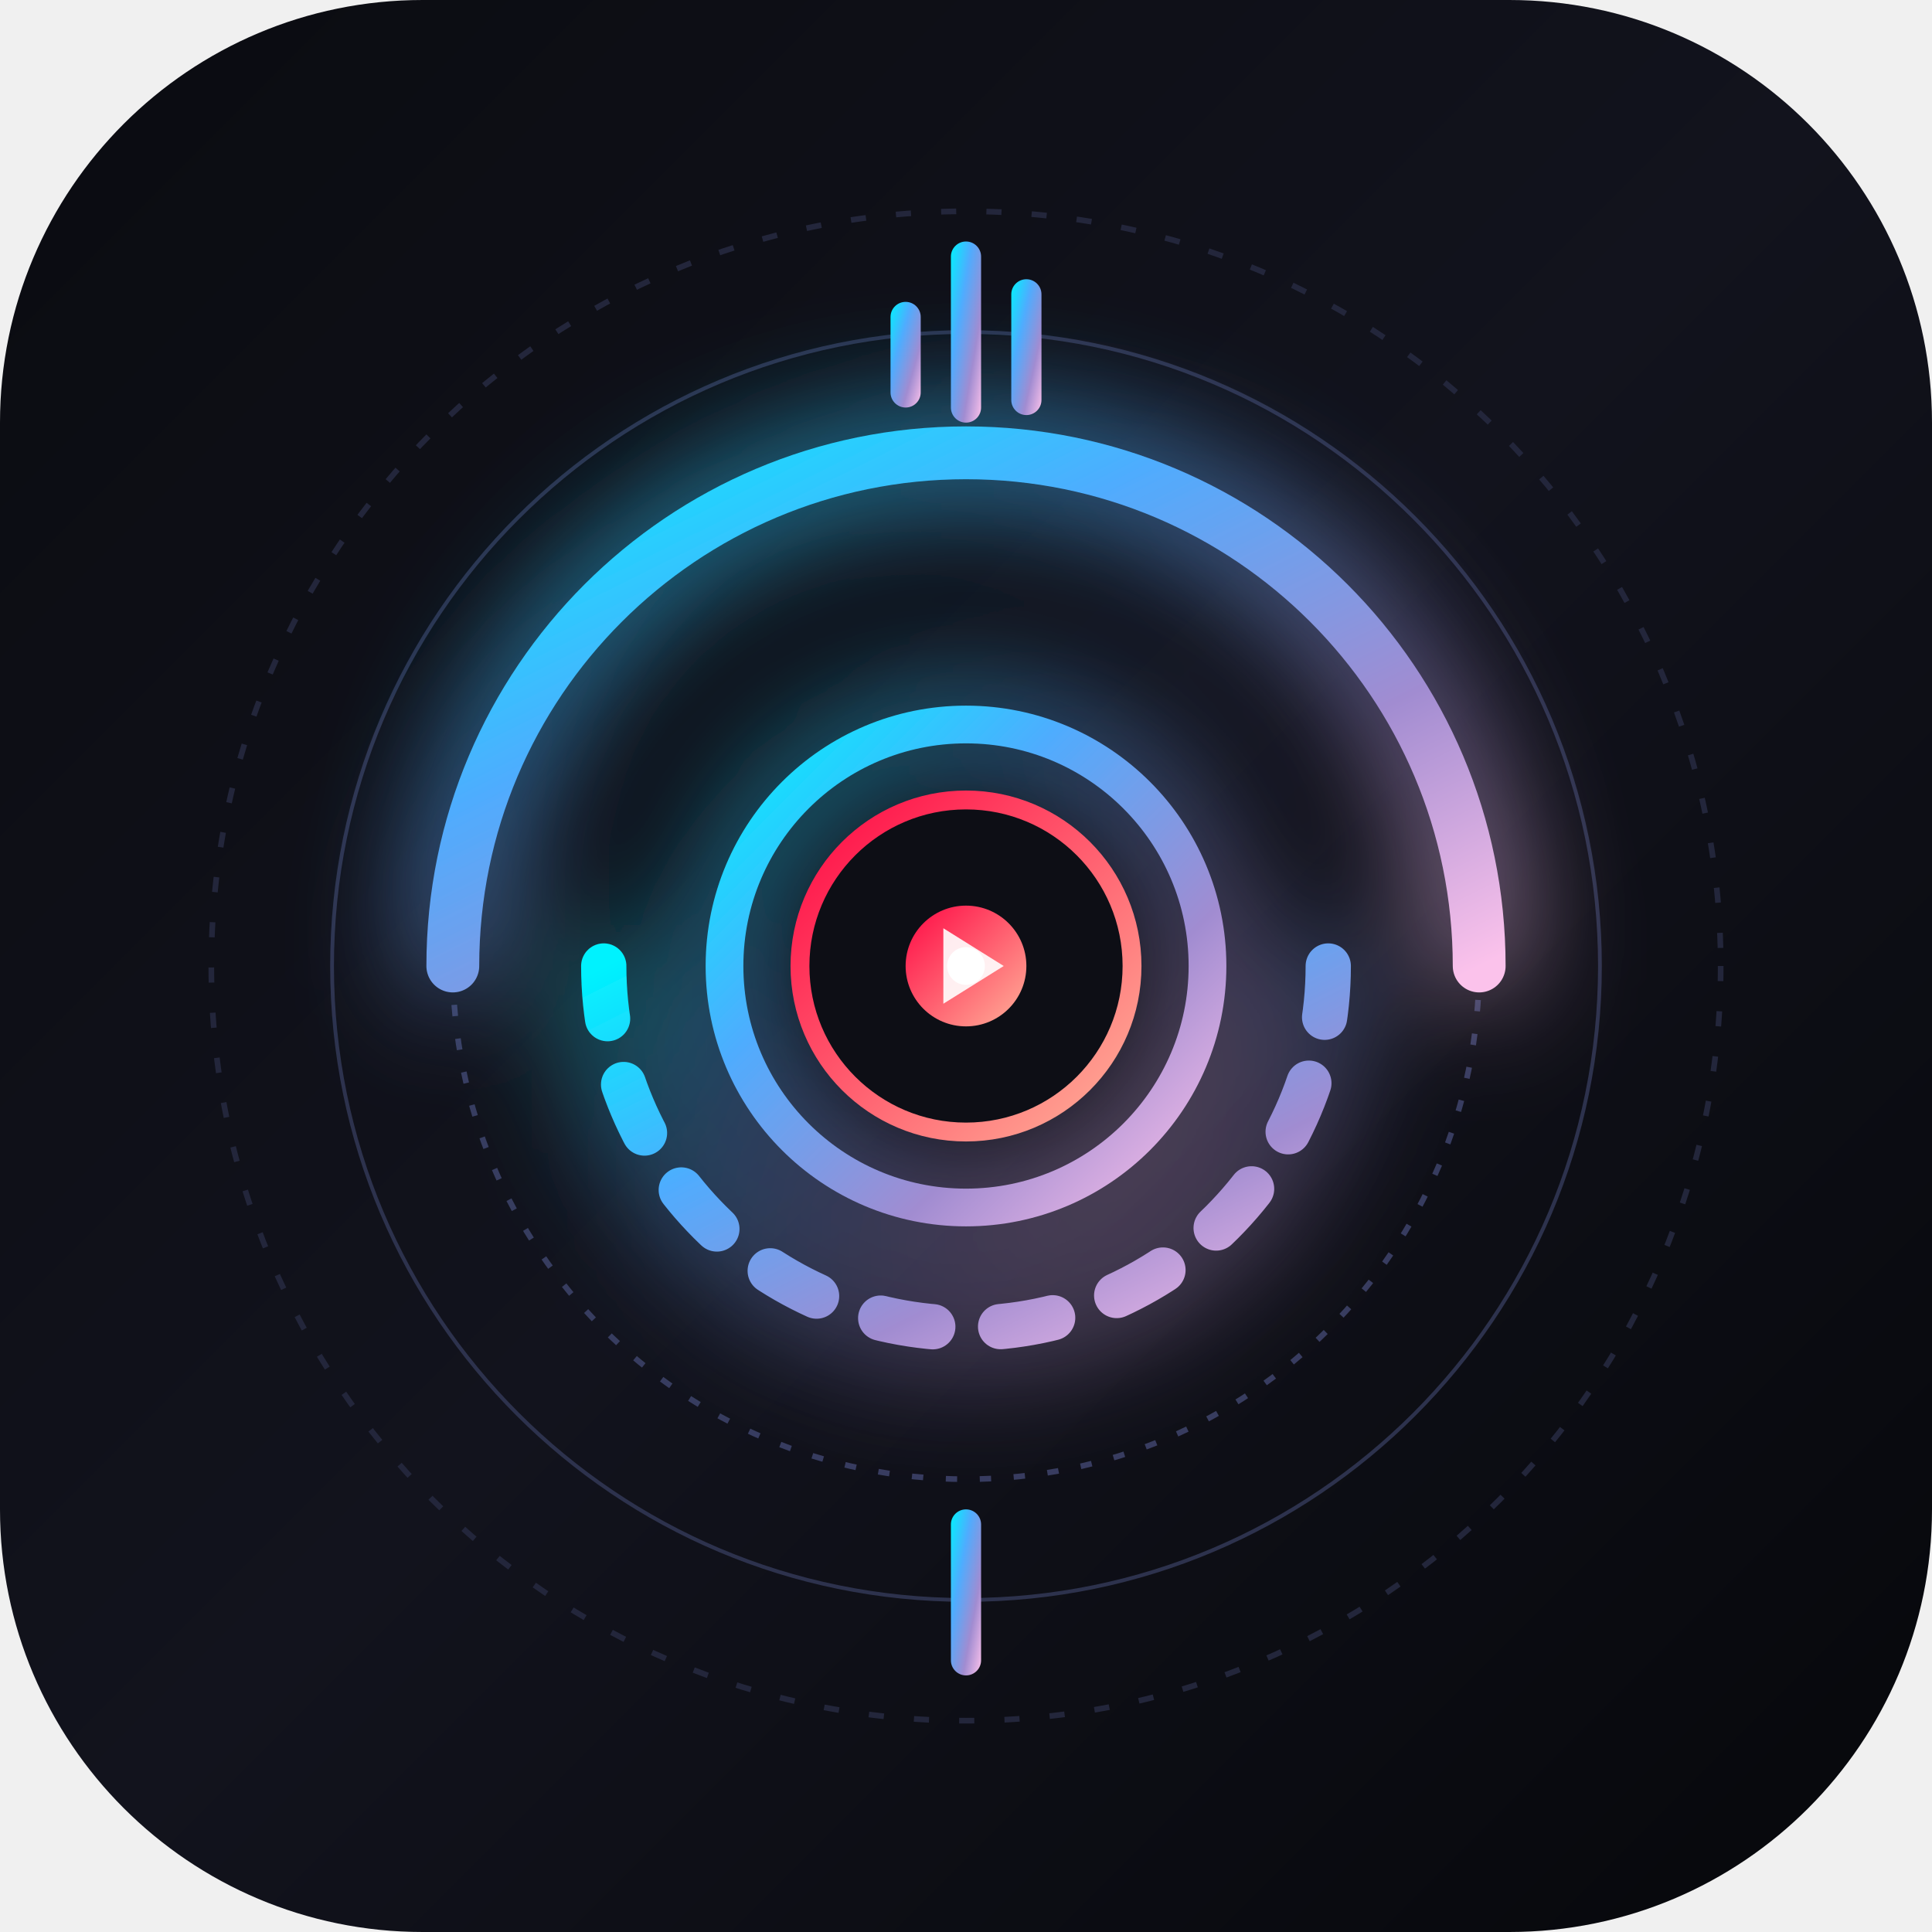
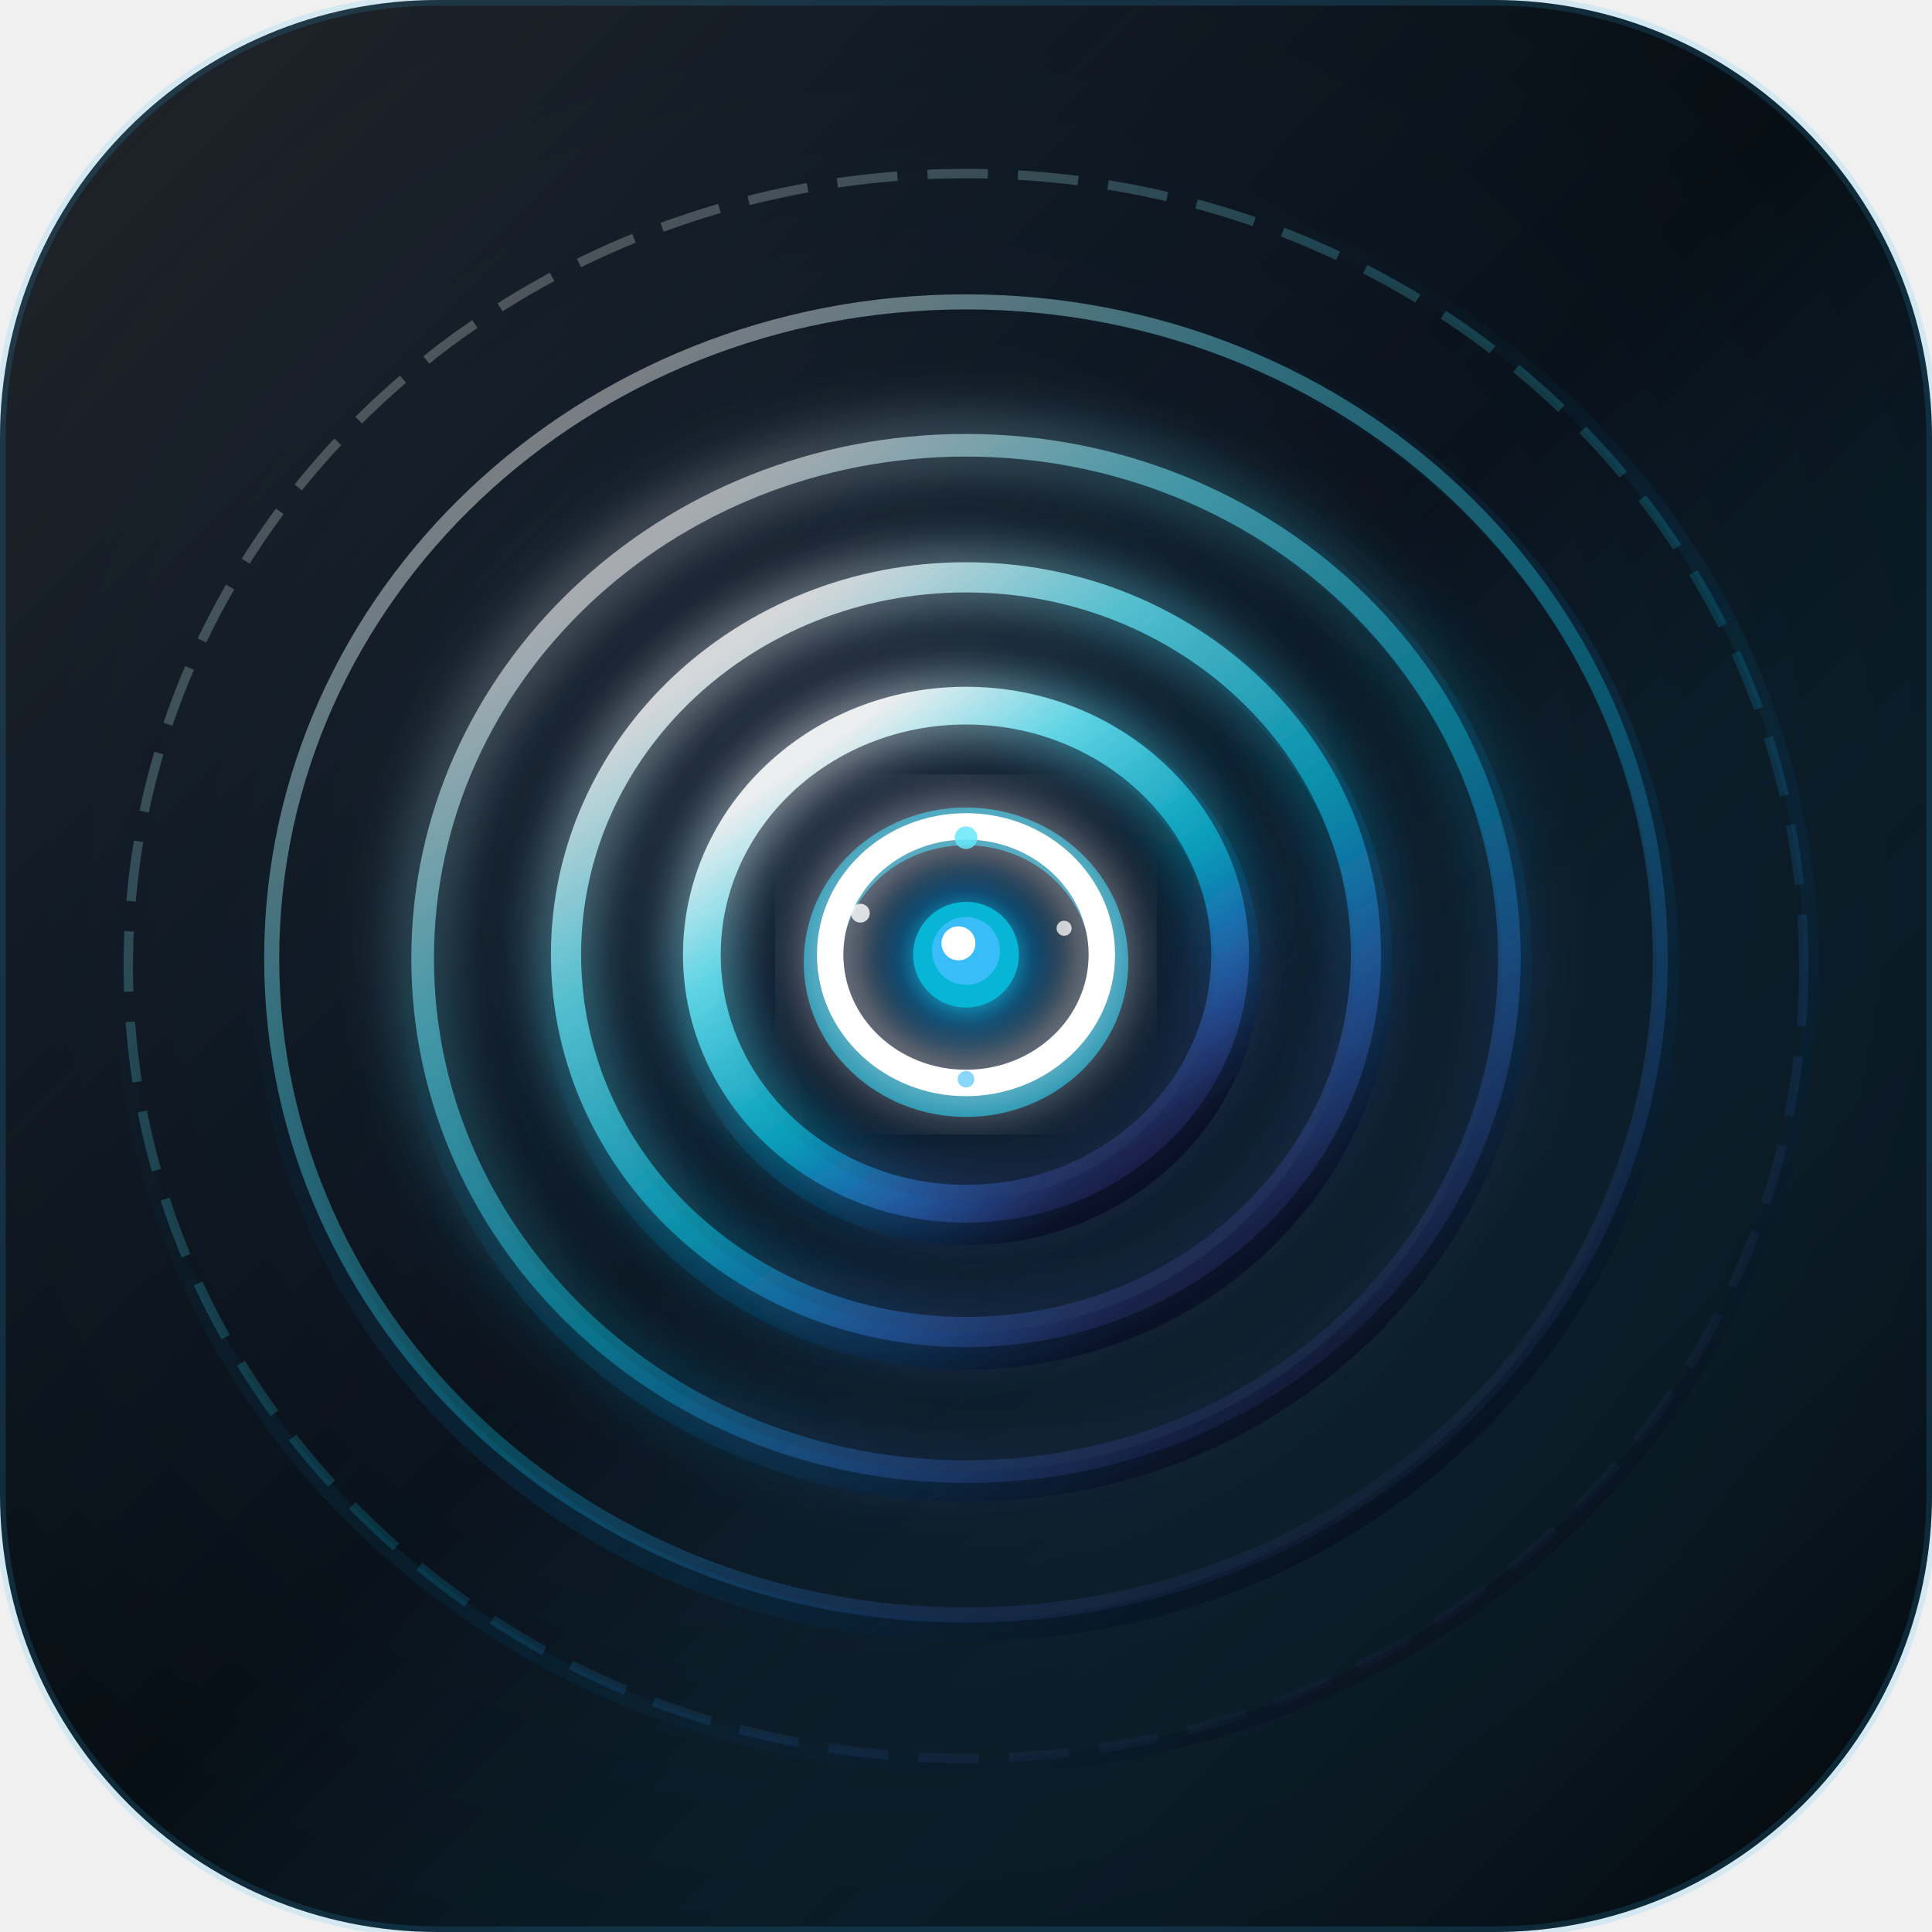
<svg xmlns="http://www.w3.org/2000/svg" viewBox="0 0 512 512" width="512" height="512">
  <defs>
-     <linearGradient id="bg" x1="0%" y1="0%" x2="100%" y2="100%">
-       <stop offset="0%" stop-color="#0a0b10" />
-       <stop offset="50%" stop-color="#12131d" />
-       <stop offset="100%" stop-color="#06070a" />
+     <radialGradient id="lakeBg" cx="45%" cy="45%" r="65%">
+       <stop offset="0%" stop-color="#0f172a" />
+       <stop offset="45%" stop-color="#090d16" />
+       <stop offset="100%" stop-color="#04060a" />
+     </radialGradient>
+     <linearGradient id="waterSheen" x1="0%" y1="0%" x2="100%" y2="100%">
+       <stop offset="0%" stop-color="#ffffff" stop-opacity="0.12" />
+       <stop offset="50%" stop-color="#38bdf8" stop-opacity="0.04" />
+       <stop offset="100%" stop-color="#000000" stop-opacity="0.4" />
    </linearGradient>
-     <linearGradient id="ringGrad" x1="0%" y1="0%" x2="100%" y2="100%">
-       <stop offset="0%" stop-color="#00f2fe" />
-       <stop offset="35%" stop-color="#4facfe" />
-       <stop offset="70%" stop-color="#a18cd1" />
-       <stop offset="100%" stop-color="#fbc2eb" />
+     <linearGradient id="waveLightGrad" x1="20%" y1="10%" x2="80%" y2="90%">
+       <stop offset="0%" stop-color="#ffffff" stop-opacity="0.95" />
+       <stop offset="25%" stop-color="#67e8f9" stop-opacity="0.9" />
+       <stop offset="60%" stop-color="#06b6d4" stop-opacity="0.75" />
+       <stop offset="85%" stop-color="#3b82f6" stop-opacity="0.4" />
+       <stop offset="100%" stop-color="#6366f1" stop-opacity="0.15" />
    </linearGradient>
-     <linearGradient id="coreGrad" x1="0%" y1="0%" x2="100%" y2="100%">
-       <stop offset="0%" stop-color="#ff0844" />
-       <stop offset="100%" stop-color="#ffb199" />
+     <linearGradient id="waveShadowGrad" x1="80%" y1="90%" x2="20%" y2="10%">
+       <stop offset="0%" stop-color="#020617" stop-opacity="0.9" />
+       <stop offset="50%" stop-color="#0369a1" stop-opacity="0.3" />
+       <stop offset="100%" stop-color="#000000" stop-opacity="0" />
    </linearGradient>
-     <filter id="glow" x="-20%" y="-20%" width="140%" height="140%">
-       <feGaussianBlur stdDeviation="16" result="blur" />
-       <feComposite in="SourceGraphic" in2="blur" operator="over" />
+     <radialGradient id="impactGlow" cx="50%" cy="50%" r="50%">
+       <stop offset="0%" stop-color="#ffffff" />
+       <stop offset="30%" stop-color="#22d3ee" stop-opacity="0.9" />
+       <stop offset="65%" stop-color="#0284c7" stop-opacity="0.4" />
+       <stop offset="100%" stop-color="#0369a1" stop-opacity="0" />
+     </radialGradient>
+     <filter id="rippleGlow" x="-20%" y="-20%" width="140%" height="140%">
+       <feGaussianBlur stdDeviation="8" result="blur" />
+       <feMerge>
+         <feMergeNode in="blur" />
+         <feMergeNode in="SourceGraphic" />
+       </feMerge>
    </filter>
  </defs>
-   <rect width="512" height="512" rx="112" fill="url(#bg)" />
-   <circle cx="256" cy="256" r="200" fill="none" stroke="#23263b" stroke-width="1.5" stroke-dasharray="4 8" />
-   <circle cx="256" cy="256" r="168" fill="none" stroke="#2d324d" stroke-width="1" />
-   <circle cx="256" cy="256" r="136" fill="none" stroke="#373c5f" stroke-width="1.5" stroke-dasharray="3 6" />
-   <g filter="url(#glow)">
-     <path d="M 120 256 A 136 136 0 0 1 392 256" fill="none" stroke="url(#ringGrad)" stroke-width="14" stroke-linecap="round" />
-     <path d="M 160 256 A 96 96 0 0 0 352 256" fill="none" stroke="url(#ringGrad)" stroke-width="12" stroke-linecap="round" stroke-dasharray="14 18" />
-     <circle cx="256" cy="256" r="64" fill="none" stroke="url(#ringGrad)" stroke-width="10" />
-   </g>
-   <circle cx="256" cy="256" r="44" fill="#0d0e15" stroke="url(#coreGrad)" stroke-width="5" />
-   <circle cx="256" cy="256" r="16" fill="url(#coreGrad)" />
-   <circle cx="256" cy="256" r="5" fill="#ffffff" />
-   <polygon points="266,256 250,246 250,266" fill="#ffffff" opacity="0.9" />
-   <rect x="236" y="80" width="8" height="28" rx="4" fill="url(#ringGrad)" />
-   <rect x="252" y="64" width="8" height="48" rx="4" fill="url(#ringGrad)" />
-   <rect x="268" y="74" width="8" height="36" rx="4" fill="url(#ringGrad)" />
-   <rect x="252" y="400" width="8" height="44" rx="4" fill="url(#ringGrad)" />
+   <rect width="512" height="512" rx="116" fill="url(#lakeBg)" />
+   <rect width="512" height="512" rx="116" fill="url(#waterSheen)" />
+   <rect width="512" height="512" rx="116" fill="none" stroke="rgba(56, 189, 248, 0.15)" stroke-width="3" />
+   <ellipse cx="256" cy="256" rx="224" ry="212" fill="none" stroke="url(#waveShadowGrad)" stroke-width="4" opacity="0.35" />
+   <ellipse cx="256" cy="256" rx="222" ry="210" fill="none" stroke="url(#waveLightGrad)" stroke-width="2.5" opacity="0.25" stroke-dasharray="16 8" />
+   <ellipse cx="256" cy="256" rx="186" ry="176" fill="none" stroke="url(#waveShadowGrad)" stroke-width="6" opacity="0.5" />
+   <ellipse cx="256" cy="254" rx="184" ry="174" fill="none" stroke="url(#waveLightGrad)" stroke-width="4" opacity="0.45" />
+   <ellipse cx="256" cy="256" rx="146" ry="138" fill="none" stroke="url(#waveShadowGrad)" stroke-width="8" opacity="0.6" />
+   <ellipse cx="256" cy="254" rx="144" ry="136" fill="none" stroke="url(#waveLightGrad)" stroke-width="6" opacity="0.65" filter="url(#rippleGlow)" />
+   <ellipse cx="256" cy="256" rx="108" ry="102" fill="none" stroke="url(#waveShadowGrad)" stroke-width="10" opacity="0.7" />
+   <ellipse cx="256" cy="253" rx="106" ry="100" fill="none" stroke="url(#waveLightGrad)" stroke-width="8" opacity="0.85" filter="url(#rippleGlow)" />
+   <ellipse cx="256" cy="256" rx="72" ry="68" fill="none" stroke="url(#waveShadowGrad)" stroke-width="12" opacity="0.8" />
+   <ellipse cx="256" cy="253" rx="70" ry="66" fill="none" stroke="url(#waveLightGrad)" stroke-width="10" opacity="0.95" filter="url(#rippleGlow)" />
+   <ellipse cx="256" cy="255" rx="38" ry="36" fill="none" stroke="#0891b2" stroke-width="10" opacity="0.9" />
+   <ellipse cx="256" cy="253" rx="36" ry="34" fill="none" stroke="#ffffff" stroke-width="7" opacity="1" filter="url(#rippleGlow)" />
+   <circle cx="256" cy="254" r="28" fill="url(#impactGlow)" />
+   <circle cx="256" cy="253" r="14" fill="#06b6d4" />
+   <circle cx="256" cy="252" r="9" fill="#38bdf8" />
+   <circle cx="254" cy="250" r="4.5" fill="#ffffff" />
+   <circle cx="228" cy="242" r="2.5" fill="#ffffff" opacity="0.8" />
+   <circle cx="282" cy="246" r="2" fill="#ffffff" opacity="0.75" />
+   <circle cx="256" cy="222" r="3" fill="#67e8f9" opacity="0.85" />
+   <circle cx="256" cy="286" r="2.2" fill="#38bdf8" opacity="0.6" />
</svg>
